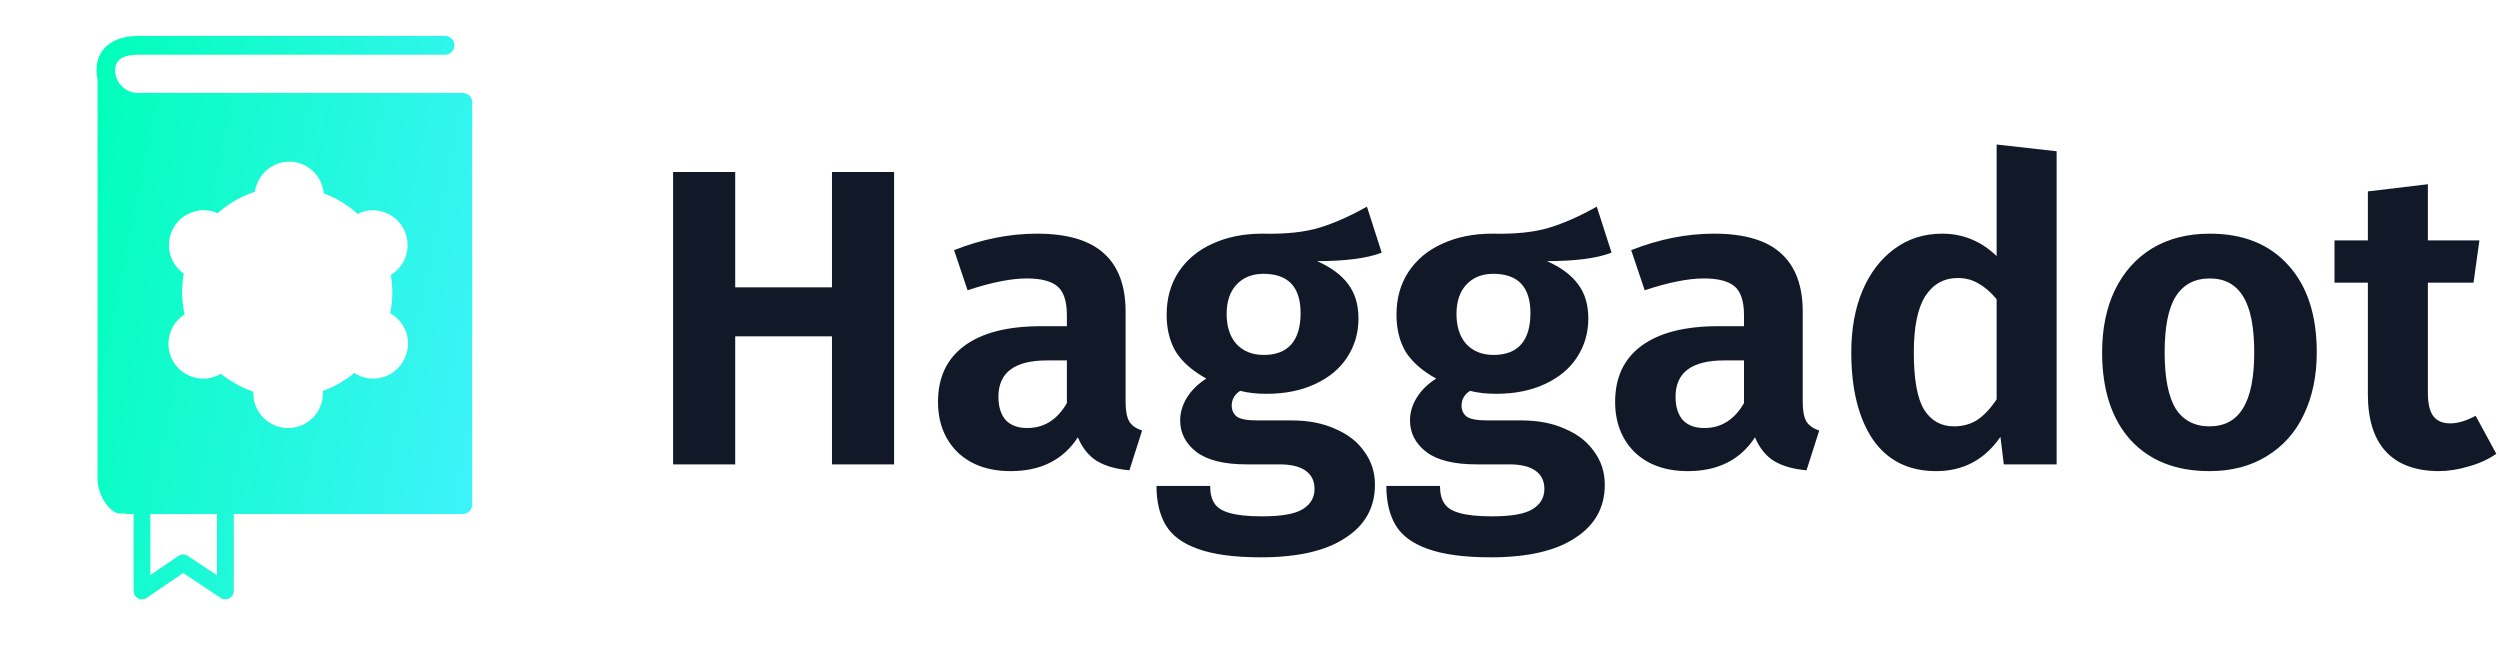
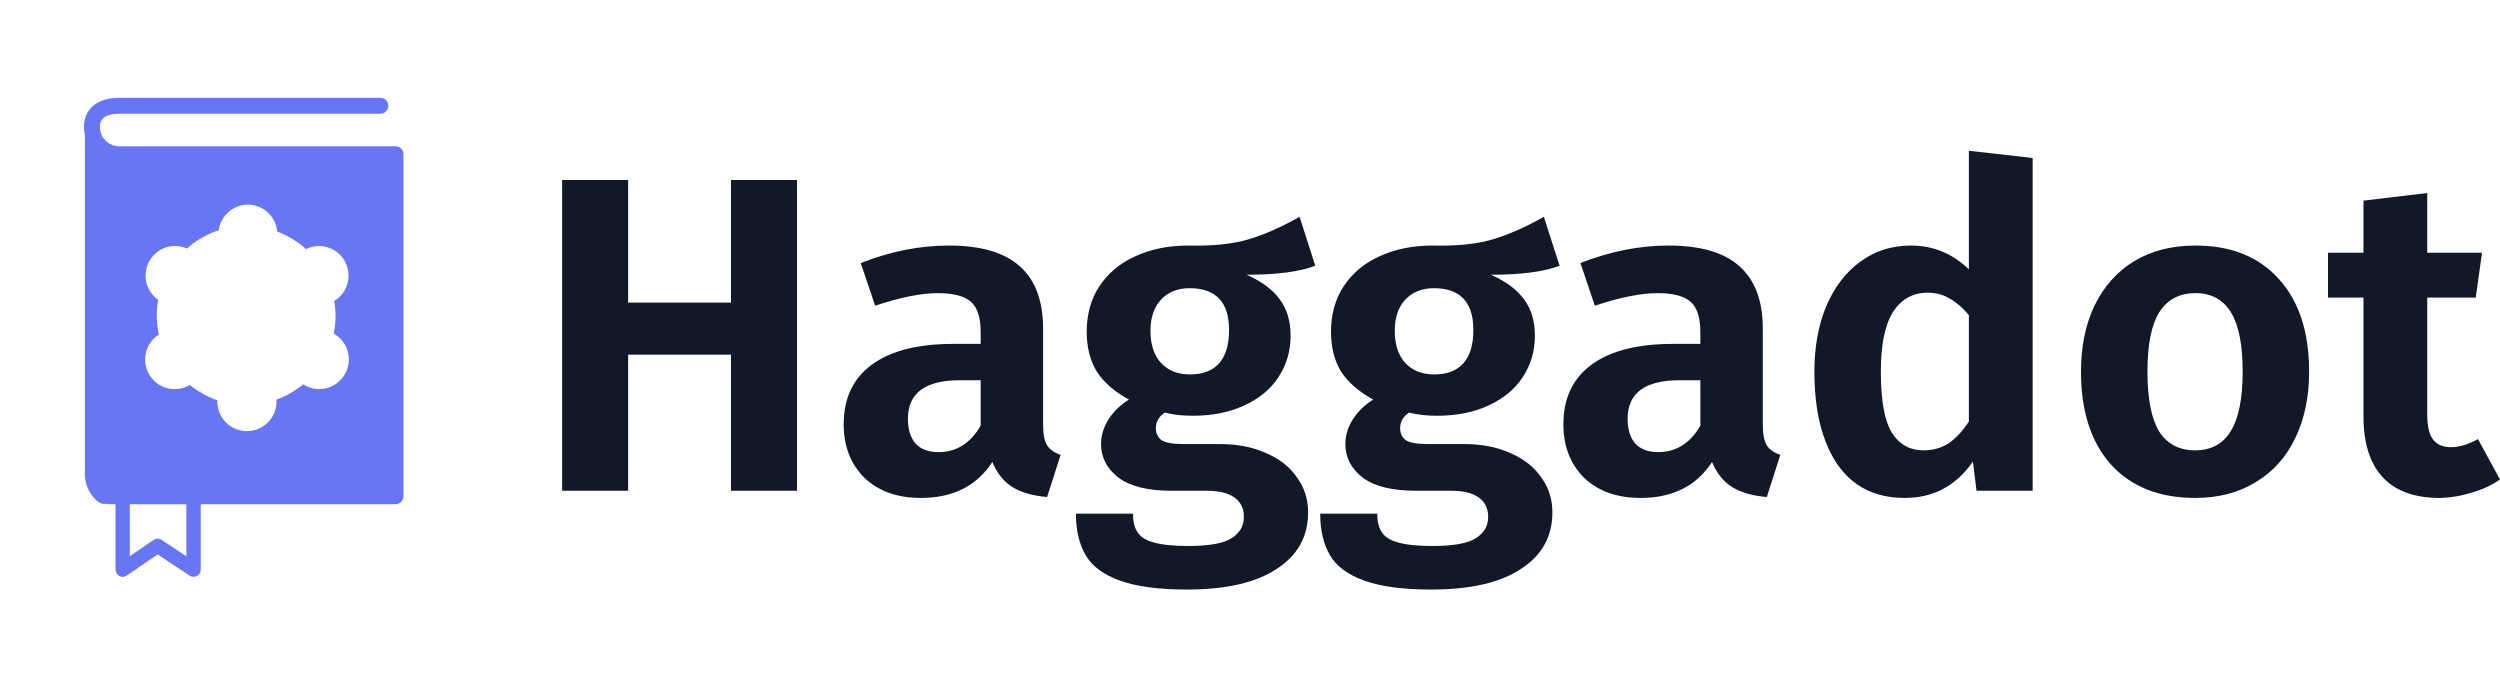
- <svg xmlns="http://www.w3.org/2000/svg" width="213" height="55" viewBox="0 0 213 55" fill="none">
-   <path d="M39.433 7.92H11.659C10.63 7.866 9.812 7.019 9.812 5.976C9.812 5.101 10.467 4.661 11.756 4.661H37.922C38.36 4.661 38.718 4.303 38.718 3.863C38.718 3.422 38.36 3.064 37.922 3.064H11.756C9.574 3.064 8.22 4.178 8.22 5.976C8.22 6.247 8.252 6.508 8.312 6.763V40.504C8.307 40.58 8.301 40.65 8.301 40.726C8.301 41.818 8.837 42.948 9.633 43.54C9.872 43.719 10.115 43.758 10.321 43.758C10.408 43.758 10.489 43.758 10.554 43.747H10.597C10.668 43.774 10.743 43.79 10.825 43.79H11.382V50.347C11.382 50.613 11.529 50.858 11.761 50.983C11.864 51.037 11.983 51.064 12.097 51.064C12.238 51.064 12.379 51.02 12.498 50.939L15.606 48.82L18.801 50.944C19.023 51.091 19.305 51.102 19.538 50.977C19.77 50.852 19.917 50.608 19.917 50.347V43.79H39.438C39.877 43.79 40.234 43.431 40.234 42.992V8.714C40.234 8.279 39.871 7.92 39.433 7.92ZM18.482 49.011L15.996 47.359C15.877 47.278 15.742 47.24 15.601 47.24C15.46 47.24 15.319 47.283 15.2 47.365L12.812 48.994V43.795H18.482V49.011ZM31.749 32.252C31.175 32.252 30.639 32.067 30.184 31.774C29.393 32.437 28.489 32.953 27.503 33.311C27.509 33.382 27.509 33.447 27.514 33.523C27.498 35.169 26.155 36.484 24.519 36.467C22.879 36.451 21.563 35.109 21.579 33.463C21.579 33.436 21.584 33.404 21.59 33.376C21 33.175 20.442 32.915 19.917 32.599V32.491C19.917 32.393 19.895 32.437 19.862 32.567C19.5 32.35 19.148 32.111 18.823 31.844C18.368 32.111 17.843 32.268 17.279 32.257C15.644 32.241 14.328 30.899 14.35 29.253C14.361 28.21 14.908 27.308 15.725 26.787C15.59 26.168 15.514 25.532 15.514 24.875C15.514 24.342 15.568 23.821 15.66 23.316C14.886 22.772 14.377 21.876 14.393 20.86C14.409 19.209 15.747 17.889 17.388 17.91C17.799 17.916 18.189 18.008 18.541 18.166C19.456 17.351 20.529 16.721 21.72 16.335C21.926 14.885 23.166 13.755 24.676 13.771C26.203 13.787 27.444 14.977 27.584 16.471C28.657 16.873 29.637 17.471 30.471 18.226C30.871 18.03 31.315 17.91 31.787 17.916C33.427 17.932 34.748 19.274 34.727 20.925C34.716 21.99 34.142 22.914 33.297 23.424C33.373 23.897 33.427 24.38 33.427 24.88C33.427 25.5 33.362 26.108 33.243 26.689C34.158 27.2 34.781 28.183 34.759 29.313C34.732 30.953 33.389 32.279 31.749 32.252Z" fill="url(#paint0_linear_3778_41022)" />
-   <path d="M70.884 39.564V28.656H62.64V39.564H57.348V14.652H62.64V24.48H70.884V14.652H76.176V39.564H70.884ZM95.902 34.272C95.902 35.016 96.01 35.568 96.226 35.928C96.442 36.264 96.802 36.516 97.306 36.684L96.226 40.068C95.098 39.972 94.174 39.708 93.454 39.276C92.758 38.844 92.218 38.172 91.834 37.26C90.586 39.18 88.678 40.14 86.11 40.14C84.214 40.14 82.702 39.6 81.574 38.52C80.47 37.416 79.918 35.988 79.918 34.236C79.918 32.148 80.674 30.552 82.186 29.448C83.698 28.344 85.87 27.792 88.702 27.792H90.898V26.856C90.898 25.68 90.634 24.864 90.106 24.408C89.578 23.952 88.702 23.724 87.478 23.724C86.134 23.724 84.454 24.06 82.438 24.732L81.286 21.312C83.662 20.376 86.014 19.908 88.342 19.908C90.934 19.908 92.842 20.472 94.066 21.6C95.29 22.704 95.902 24.36 95.902 26.568V34.272ZM87.514 36.468C88.954 36.468 90.082 35.76 90.898 34.344V30.708H89.206C86.446 30.708 85.066 31.74 85.066 33.804C85.066 34.644 85.27 35.304 85.678 35.784C86.11 36.24 86.722 36.468 87.514 36.468ZM117.722 21.528C116.474 22.008 114.638 22.248 112.214 22.248C113.414 22.776 114.302 23.436 114.878 24.228C115.454 24.996 115.742 25.968 115.742 27.144C115.742 28.368 115.418 29.472 114.77 30.456C114.146 31.416 113.234 32.172 112.034 32.724C110.858 33.276 109.478 33.552 107.894 33.552C107.054 33.552 106.31 33.468 105.662 33.3C105.182 33.612 104.942 34.032 104.942 34.56C104.942 34.944 105.086 35.256 105.374 35.496C105.686 35.712 106.274 35.82 107.138 35.82H110.054C111.47 35.82 112.706 36.06 113.762 36.54C114.842 36.996 115.67 37.644 116.246 38.484C116.846 39.3 117.146 40.236 117.146 41.292C117.146 43.236 116.306 44.748 114.626 45.828C112.97 46.932 110.57 47.484 107.426 47.484C105.17 47.484 103.382 47.244 102.062 46.764C100.766 46.308 99.854 45.636 99.326 44.748C98.798 43.86 98.534 42.744 98.534 41.4H103.106C103.106 42.024 103.226 42.516 103.466 42.876C103.706 43.26 104.138 43.536 104.762 43.704C105.41 43.896 106.334 43.992 107.534 43.992C109.19 43.992 110.342 43.788 110.99 43.38C111.662 42.972 111.998 42.396 111.998 41.652C111.998 40.98 111.746 40.464 111.242 40.104C110.738 39.744 109.994 39.564 109.01 39.564H106.202C104.306 39.564 102.89 39.216 101.954 38.52C101.018 37.8 100.55 36.9 100.55 35.82C100.55 35.148 100.742 34.5 101.126 33.876C101.534 33.228 102.086 32.688 102.782 32.256C101.606 31.608 100.742 30.852 100.19 29.988C99.662 29.1 99.398 28.044 99.398 26.82C99.398 25.428 99.734 24.216 100.406 23.184C101.102 22.128 102.062 21.324 103.286 20.772C104.534 20.196 105.95 19.908 107.534 19.908C109.502 19.956 111.122 19.788 112.394 19.404C113.666 19.02 115.022 18.42 116.462 17.604L117.722 21.528ZM107.642 23.328C106.682 23.328 105.914 23.64 105.338 24.264C104.786 24.864 104.51 25.692 104.51 26.748C104.51 27.828 104.786 28.68 105.338 29.304C105.914 29.928 106.694 30.24 107.678 30.24C108.71 30.24 109.49 29.94 110.018 29.34C110.546 28.74 110.81 27.852 110.81 26.676C110.81 24.444 109.754 23.328 107.642 23.328ZM137.304 21.528C136.056 22.008 134.22 22.248 131.796 22.248C132.996 22.776 133.884 23.436 134.46 24.228C135.036 24.996 135.324 25.968 135.324 27.144C135.324 28.368 135 29.472 134.352 30.456C133.728 31.416 132.816 32.172 131.616 32.724C130.44 33.276 129.06 33.552 127.476 33.552C126.636 33.552 125.892 33.468 125.244 33.3C124.764 33.612 124.524 34.032 124.524 34.56C124.524 34.944 124.668 35.256 124.956 35.496C125.268 35.712 125.856 35.82 126.72 35.82H129.636C131.052 35.82 132.288 36.06 133.344 36.54C134.424 36.996 135.252 37.644 135.828 38.484C136.428 39.3 136.728 40.236 136.728 41.292C136.728 43.236 135.888 44.748 134.208 45.828C132.552 46.932 130.152 47.484 127.008 47.484C124.752 47.484 122.964 47.244 121.644 46.764C120.348 46.308 119.436 45.636 118.908 44.748C118.38 43.86 118.116 42.744 118.116 41.4H122.688C122.688 42.024 122.808 42.516 123.048 42.876C123.288 43.26 123.72 43.536 124.344 43.704C124.992 43.896 125.916 43.992 127.116 43.992C128.772 43.992 129.924 43.788 130.572 43.38C131.244 42.972 131.58 42.396 131.58 41.652C131.58 40.98 131.328 40.464 130.824 40.104C130.32 39.744 129.576 39.564 128.592 39.564H125.784C123.888 39.564 122.472 39.216 121.536 38.52C120.6 37.8 120.132 36.9 120.132 35.82C120.132 35.148 120.324 34.5 120.708 33.876C121.116 33.228 121.668 32.688 122.364 32.256C121.188 31.608 120.324 30.852 119.772 29.988C119.244 29.1 118.98 28.044 118.98 26.82C118.98 25.428 119.316 24.216 119.988 23.184C120.684 22.128 121.644 21.324 122.868 20.772C124.116 20.196 125.532 19.908 127.116 19.908C129.084 19.956 130.704 19.788 131.976 19.404C133.248 19.02 134.604 18.42 136.044 17.604L137.304 21.528ZM127.224 23.328C126.264 23.328 125.496 23.64 124.92 24.264C124.368 24.864 124.092 25.692 124.092 26.748C124.092 27.828 124.368 28.68 124.92 29.304C125.496 29.928 126.276 30.24 127.26 30.24C128.292 30.24 129.072 29.94 129.6 29.34C130.128 28.74 130.392 27.852 130.392 26.676C130.392 24.444 129.336 23.328 127.224 23.328ZM153.593 34.272C153.593 35.016 153.701 35.568 153.917 35.928C154.133 36.264 154.493 36.516 154.997 36.684L153.917 40.068C152.789 39.972 151.865 39.708 151.145 39.276C150.449 38.844 149.909 38.172 149.525 37.26C148.277 39.18 146.369 40.14 143.801 40.14C141.905 40.14 140.393 39.6 139.265 38.52C138.161 37.416 137.609 35.988 137.609 34.236C137.609 32.148 138.365 30.552 139.877 29.448C141.389 28.344 143.561 27.792 146.393 27.792H148.589V26.856C148.589 25.68 148.325 24.864 147.797 24.408C147.269 23.952 146.393 23.724 145.169 23.724C143.825 23.724 142.145 24.06 140.129 24.732L138.977 21.312C141.353 20.376 143.705 19.908 146.033 19.908C148.625 19.908 150.533 20.472 151.757 21.6C152.981 22.704 153.593 24.36 153.593 26.568V34.272ZM145.205 36.468C146.645 36.468 147.773 35.76 148.589 34.344V30.708H146.897C144.137 30.708 142.757 31.74 142.757 33.804C142.757 34.644 142.961 35.304 143.369 35.784C143.801 36.24 144.413 36.468 145.205 36.468ZM175.225 12.888V39.564H170.725L170.437 37.224C169.093 39.168 167.269 40.14 164.965 40.14C162.613 40.14 160.813 39.24 159.565 37.44C158.341 35.616 157.729 33.144 157.729 30.024C157.729 28.056 158.041 26.316 158.665 24.804C159.313 23.268 160.225 22.068 161.401 21.204C162.577 20.34 163.933 19.908 165.469 19.908C167.245 19.908 168.793 20.544 170.113 21.816V12.312L175.225 12.888ZM166.477 36.324C167.221 36.324 167.881 36.144 168.457 35.784C169.033 35.4 169.585 34.812 170.113 34.02V25.488C169.609 24.888 169.093 24.444 168.565 24.156C168.061 23.844 167.473 23.688 166.801 23.688C165.625 23.688 164.701 24.204 164.029 25.236C163.381 26.268 163.057 27.864 163.057 30.024C163.057 32.304 163.345 33.924 163.921 34.884C164.521 35.844 165.373 36.324 166.477 36.324ZM188.28 19.908C191.136 19.908 193.368 20.808 194.976 22.608C196.584 24.384 197.388 26.856 197.388 30.024C197.388 32.04 197.016 33.816 196.272 35.352C195.552 36.864 194.496 38.04 193.104 38.88C191.736 39.72 190.116 40.14 188.244 40.14C185.388 40.14 183.144 39.252 181.512 37.476C179.904 35.676 179.1 33.192 179.1 30.024C179.1 28.008 179.46 26.244 180.18 24.732C180.924 23.196 181.98 22.008 183.348 21.168C184.74 20.328 186.384 19.908 188.28 19.908ZM188.28 23.724C186.984 23.724 186.012 24.24 185.364 25.272C184.74 26.28 184.428 27.864 184.428 30.024C184.428 32.184 184.74 33.78 185.364 34.812C186.012 35.82 186.972 36.324 188.244 36.324C189.516 36.324 190.464 35.82 191.088 34.812C191.736 33.78 192.06 32.184 192.06 30.024C192.06 27.864 191.748 26.28 191.124 25.272C190.5 24.24 189.552 23.724 188.28 23.724ZM212.687 38.664C211.991 39.144 211.199 39.504 210.311 39.744C209.447 40.008 208.583 40.14 207.719 40.14C205.751 40.116 204.263 39.552 203.255 38.448C202.247 37.344 201.743 35.724 201.743 33.588V24.084H198.899V20.484H201.743V16.308L206.855 15.696V20.484H211.247L210.743 24.084H206.855V33.48C206.855 34.392 207.011 35.052 207.323 35.46C207.635 35.868 208.115 36.072 208.763 36.072C209.411 36.072 210.131 35.856 210.923 35.424L212.687 38.664Z" fill="#111928" />
-   <defs>
-     <linearGradient id="paint0_linear_3778_41022" x1="8.22" y1="3.064" x2="48.254" y2="11.097" gradientUnits="userSpaceOnUse">
-       <stop stop-color="#00FFB9" />
-       <stop offset="1" stop-color="#40F2FD" />
-     </linearGradient>
-   </defs>
+ <svg xmlns="http://www.w3.org/2000/svg" width="334" height="91" viewBox="0 0 334 91" fill="none">
+   <path d="M52.837 19.539H15.805C14.433 19.467 13.343 18.337 13.343 16.946C13.343 15.78 14.216 15.193 15.935 15.193H50.822C51.407 15.193 51.884 14.715 51.884 14.129C51.884 13.542 51.407 13.064 50.822 13.064H15.935C13.025 13.064 11.22 14.549 11.22 16.946C11.22 17.308 11.263 17.656 11.343 17.997V62.983C11.335 63.085 11.328 63.179 11.328 63.28C11.328 64.736 12.043 66.243 13.104 67.032C13.422 67.271 13.747 67.322 14.021 67.322C14.137 67.322 14.245 67.322 14.332 67.308H14.39C14.483 67.344 14.585 67.365 14.693 67.365H15.437V76.108C15.437 76.463 15.632 76.789 15.942 76.955C16.079 77.028 16.238 77.064 16.39 77.064C16.577 77.064 16.765 77.006 16.924 76.897L21.068 74.073L25.328 76.905C25.624 77.1 26 77.115 26.31 76.948C26.62 76.781 26.815 76.456 26.815 76.108V67.365H52.844C53.429 67.365 53.905 66.887 53.905 66.301V20.597C53.905 20.017 53.422 19.539 52.837 19.539ZM24.902 74.326L21.588 72.124C21.429 72.016 21.249 71.965 21.061 71.965C20.873 71.965 20.686 72.023 20.527 72.131L17.343 74.304V67.373H24.902V74.326ZM42.591 51.981C41.826 51.981 41.111 51.735 40.505 51.344C39.451 52.227 38.245 52.916 36.931 53.394C36.938 53.488 36.938 53.575 36.945 53.676C36.924 55.871 35.133 57.623 32.953 57.602C30.765 57.58 29.01 55.791 29.032 53.596C29.032 53.56 29.039 53.517 29.047 53.48C28.259 53.212 27.516 52.865 26.815 52.445V52.3C26.815 52.169 26.787 52.227 26.743 52.401C26.259 52.111 25.79 51.793 25.357 51.438C24.75 51.793 24.05 52.003 23.299 51.988C21.119 51.967 19.364 50.178 19.393 47.983C19.408 46.592 20.137 45.39 21.227 44.695C21.047 43.869 20.945 43.021 20.945 42.145C20.945 41.435 21.018 40.74 21.14 40.066C20.108 39.342 19.429 38.147 19.451 36.792C19.473 34.59 21.256 32.83 23.444 32.859C23.992 32.867 24.512 32.99 24.982 33.2C26.202 32.113 27.631 31.273 29.22 30.759C29.494 28.825 31.148 27.318 33.162 27.34C35.198 27.362 36.851 28.948 37.039 30.94C38.469 31.476 39.776 32.273 40.888 33.279C41.422 33.019 42.014 32.859 42.642 32.867C44.83 32.888 46.591 34.677 46.562 36.879C46.548 38.299 45.783 39.53 44.656 40.211C44.758 40.841 44.83 41.486 44.83 42.152C44.83 42.978 44.743 43.789 44.584 44.564C45.804 45.245 46.635 46.556 46.606 48.063C46.57 50.25 44.779 52.017 42.591 51.981Z" fill="#6875F5" />
+   <path d="M97.66 65.564V47.384H83.92V65.564H75.1V24.044H83.92V40.424H97.66V24.044H106.48V65.564H97.66ZM139.357 56.744C139.357 57.984 139.537 58.904 139.897 59.504C140.257 60.064 140.857 60.484 141.697 60.764L139.897 66.404C138.017 66.244 136.477 65.804 135.277 65.084C134.117 64.364 133.217 63.244 132.577 61.724C130.497 64.924 127.317 66.524 123.037 66.524C119.877 66.524 117.357 65.624 115.477 63.824C113.637 61.984 112.717 59.604 112.717 56.684C112.717 53.204 113.977 50.544 116.497 48.704C119.017 46.864 122.637 45.944 127.357 45.944H131.017V44.384C131.017 42.424 130.577 41.064 129.697 40.304C128.817 39.544 127.357 39.164 125.317 39.164C123.077 39.164 120.277 39.724 116.917 40.844L114.997 35.144C118.957 33.584 122.877 32.804 126.757 32.804C131.077 32.804 134.257 33.744 136.297 35.624C138.337 37.464 139.357 40.224 139.357 43.904V56.744ZM125.377 60.404C127.777 60.404 129.657 59.224 131.017 56.864V50.804H128.197C123.597 50.804 121.297 52.524 121.297 55.964C121.297 57.364 121.637 58.464 122.317 59.264C123.037 60.024 124.057 60.404 125.377 60.404ZM175.723 35.504C173.643 36.304 170.583 36.704 166.543 36.704C168.543 37.584 170.023 38.684 170.983 40.004C171.943 41.284 172.423 42.904 172.423 44.864C172.423 46.904 171.883 48.744 170.803 50.384C169.763 51.984 168.243 53.244 166.243 54.164C164.283 55.084 161.983 55.544 159.343 55.544C157.943 55.544 156.703 55.404 155.623 55.124C154.823 55.644 154.423 56.344 154.423 57.224C154.423 57.864 154.663 58.384 155.143 58.784C155.663 59.144 156.643 59.324 158.083 59.324H162.943C165.303 59.324 167.363 59.724 169.123 60.524C170.923 61.284 172.303 62.364 173.263 63.764C174.263 65.124 174.763 66.684 174.763 68.444C174.763 71.684 173.363 74.204 170.563 76.004C167.803 77.844 163.803 78.764 158.563 78.764C154.803 78.764 151.823 78.364 149.623 77.564C147.463 76.804 145.943 75.684 145.063 74.204C144.183 72.724 143.743 70.864 143.743 68.624H151.363C151.363 69.664 151.563 70.484 151.963 71.084C152.363 71.724 153.083 72.184 154.123 72.464C155.203 72.784 156.743 72.944 158.743 72.944C161.503 72.944 163.423 72.604 164.503 71.924C165.623 71.244 166.183 70.284 166.183 69.044C166.183 67.924 165.763 67.064 164.923 66.464C164.083 65.864 162.843 65.564 161.203 65.564H156.523C153.363 65.564 151.003 64.984 149.443 63.824C147.883 62.624 147.103 61.124 147.103 59.324C147.103 58.204 147.423 57.124 148.063 56.084C148.743 55.004 149.663 54.104 150.823 53.384C148.863 52.304 147.423 51.044 146.503 49.604C145.623 48.124 145.183 46.364 145.183 44.324C145.183 42.004 145.743 39.984 146.863 38.264C148.023 36.504 149.623 35.164 151.663 34.244C153.743 33.284 156.103 32.804 158.743 32.804C162.023 32.884 164.723 32.604 166.843 31.964C168.963 31.324 171.223 30.324 173.623 28.964L175.723 35.504ZM158.923 38.504C157.323 38.504 156.043 39.024 155.083 40.064C154.163 41.064 153.703 42.444 153.703 44.204C153.703 46.004 154.163 47.424 155.083 48.464C156.043 49.504 157.343 50.024 158.983 50.024C160.703 50.024 162.003 49.524 162.883 48.524C163.763 47.524 164.203 46.044 164.203 44.084C164.203 40.364 162.443 38.504 158.923 38.504ZM208.36 35.504C206.28 36.304 203.22 36.704 199.18 36.704C201.18 37.584 202.66 38.684 203.62 40.004C204.58 41.284 205.06 42.904 205.06 44.864C205.06 46.904 204.52 48.744 203.44 50.384C202.4 51.984 200.88 53.244 198.88 54.164C196.92 55.084 194.62 55.544 191.98 55.544C190.58 55.544 189.34 55.404 188.26 55.124C187.46 55.644 187.06 56.344 187.06 57.224C187.06 57.864 187.3 58.384 187.78 58.784C188.3 59.144 189.28 59.324 190.72 59.324H195.58C197.94 59.324 200 59.724 201.76 60.524C203.56 61.284 204.94 62.364 205.9 63.764C206.9 65.124 207.4 66.684 207.4 68.444C207.4 71.684 206 74.204 203.2 76.004C200.44 77.844 196.44 78.764 191.2 78.764C187.44 78.764 184.46 78.364 182.26 77.564C180.1 76.804 178.58 75.684 177.7 74.204C176.82 72.724 176.38 70.864 176.38 68.624H184C184 69.664 184.2 70.484 184.6 71.084C185 71.724 185.72 72.184 186.76 72.464C187.84 72.784 189.38 72.944 191.38 72.944C194.14 72.944 196.06 72.604 197.14 71.924C198.26 71.244 198.82 70.284 198.82 69.044C198.82 67.924 198.4 67.064 197.56 66.464C196.72 65.864 195.48 65.564 193.84 65.564H189.16C186 65.564 183.64 64.984 182.08 63.824C180.52 62.624 179.74 61.124 179.74 59.324C179.74 58.204 180.06 57.124 180.7 56.084C181.38 55.004 182.3 54.104 183.46 53.384C181.5 52.304 180.06 51.044 179.14 49.604C178.26 48.124 177.82 46.364 177.82 44.324C177.82 42.004 178.38 39.984 179.5 38.264C180.66 36.504 182.26 35.164 184.3 34.244C186.38 33.284 188.74 32.804 191.38 32.804C194.66 32.884 197.36 32.604 199.48 31.964C201.6 31.324 203.86 30.324 206.26 28.964L208.36 35.504ZM191.56 38.504C189.96 38.504 188.68 39.024 187.72 40.064C186.8 41.064 186.34 42.444 186.34 44.204C186.34 46.004 186.8 47.424 187.72 48.464C188.68 49.504 189.98 50.024 191.62 50.024C193.34 50.024 194.64 49.524 195.52 48.524C196.4 47.524 196.84 46.044 196.84 44.084C196.84 40.364 195.08 38.504 191.56 38.504ZM235.509 56.744C235.509 57.984 235.689 58.904 236.049 59.504C236.409 60.064 237.009 60.484 237.849 60.764L236.049 66.404C234.169 66.244 232.629 65.804 231.429 65.084C230.269 64.364 229.369 63.244 228.729 61.724C226.649 64.924 223.469 66.524 219.189 66.524C216.029 66.524 213.509 65.624 211.629 63.824C209.789 61.984 208.869 59.604 208.869 56.684C208.869 53.204 210.129 50.544 212.649 48.704C215.169 46.864 218.789 45.944 223.509 45.944H227.169V44.384C227.169 42.424 226.729 41.064 225.849 40.304C224.969 39.544 223.509 39.164 221.469 39.164C219.229 39.164 216.429 39.724 213.069 40.844L211.149 35.144C215.109 33.584 219.029 32.804 222.909 32.804C227.229 32.804 230.409 33.744 232.449 35.624C234.489 37.464 235.509 40.224 235.509 43.904V56.744ZM221.529 60.404C223.929 60.404 225.809 59.224 227.169 56.864V50.804H224.349C219.749 50.804 217.449 52.524 217.449 55.964C217.449 57.364 217.789 58.464 218.469 59.264C219.189 60.024 220.209 60.404 221.529 60.404ZM271.562 21.104V65.564H264.062L263.582 61.664C261.342 64.904 258.302 66.524 254.462 66.524C250.542 66.524 247.542 65.024 245.462 62.024C243.422 58.984 242.402 54.864 242.402 49.664C242.402 46.384 242.922 43.484 243.962 40.964C245.042 38.404 246.562 36.404 248.522 34.964C250.482 33.524 252.742 32.804 255.302 32.804C258.262 32.804 260.842 33.864 263.042 35.984V20.144L271.562 21.104ZM256.982 60.164C258.222 60.164 259.322 59.864 260.282 59.264C261.242 58.624 262.162 57.644 263.042 56.324V42.104C262.202 41.104 261.342 40.364 260.462 39.884C259.622 39.364 258.642 39.104 257.522 39.104C255.562 39.104 254.022 39.964 252.902 41.684C251.822 43.404 251.282 46.064 251.282 49.664C251.282 53.464 251.762 56.164 252.722 57.764C253.722 59.364 255.142 60.164 256.982 60.164ZM293.32 32.804C298.08 32.804 301.8 34.304 304.48 37.304C307.16 40.264 308.5 44.384 308.5 49.664C308.5 53.024 307.88 55.984 306.64 58.544C305.44 61.064 303.68 63.024 301.36 64.424C299.08 65.824 296.38 66.524 293.26 66.524C288.5 66.524 284.76 65.044 282.04 62.084C279.36 59.084 278.02 54.944 278.02 49.664C278.02 46.304 278.62 43.364 279.82 40.844C281.06 38.284 282.82 36.304 285.1 34.904C287.42 33.504 290.16 32.804 293.32 32.804ZM293.32 39.164C291.16 39.164 289.54 40.024 288.46 41.744C287.42 43.424 286.9 46.064 286.9 49.664C286.9 53.264 287.42 55.924 288.46 57.644C289.54 59.324 291.14 60.164 293.26 60.164C295.38 60.164 296.96 59.324 298 57.644C299.08 55.924 299.62 53.264 299.62 49.664C299.62 46.064 299.1 43.424 298.06 41.744C297.02 40.024 295.44 39.164 293.32 39.164ZM333.999 64.064C332.839 64.864 331.519 65.464 330.039 65.864C328.599 66.304 327.159 66.524 325.719 66.524C322.439 66.484 319.959 65.544 318.279 63.704C316.599 61.864 315.759 59.164 315.759 55.604V39.764H311.019V33.764H315.759V26.804L324.279 25.784V33.764H331.599L330.759 39.764H324.279V55.424C324.279 56.944 324.539 58.044 325.059 58.724C325.579 59.404 326.379 59.744 327.459 59.744C328.539 59.744 329.739 59.384 331.059 58.664L333.999 64.064Z" fill="#111928" />
</svg>
